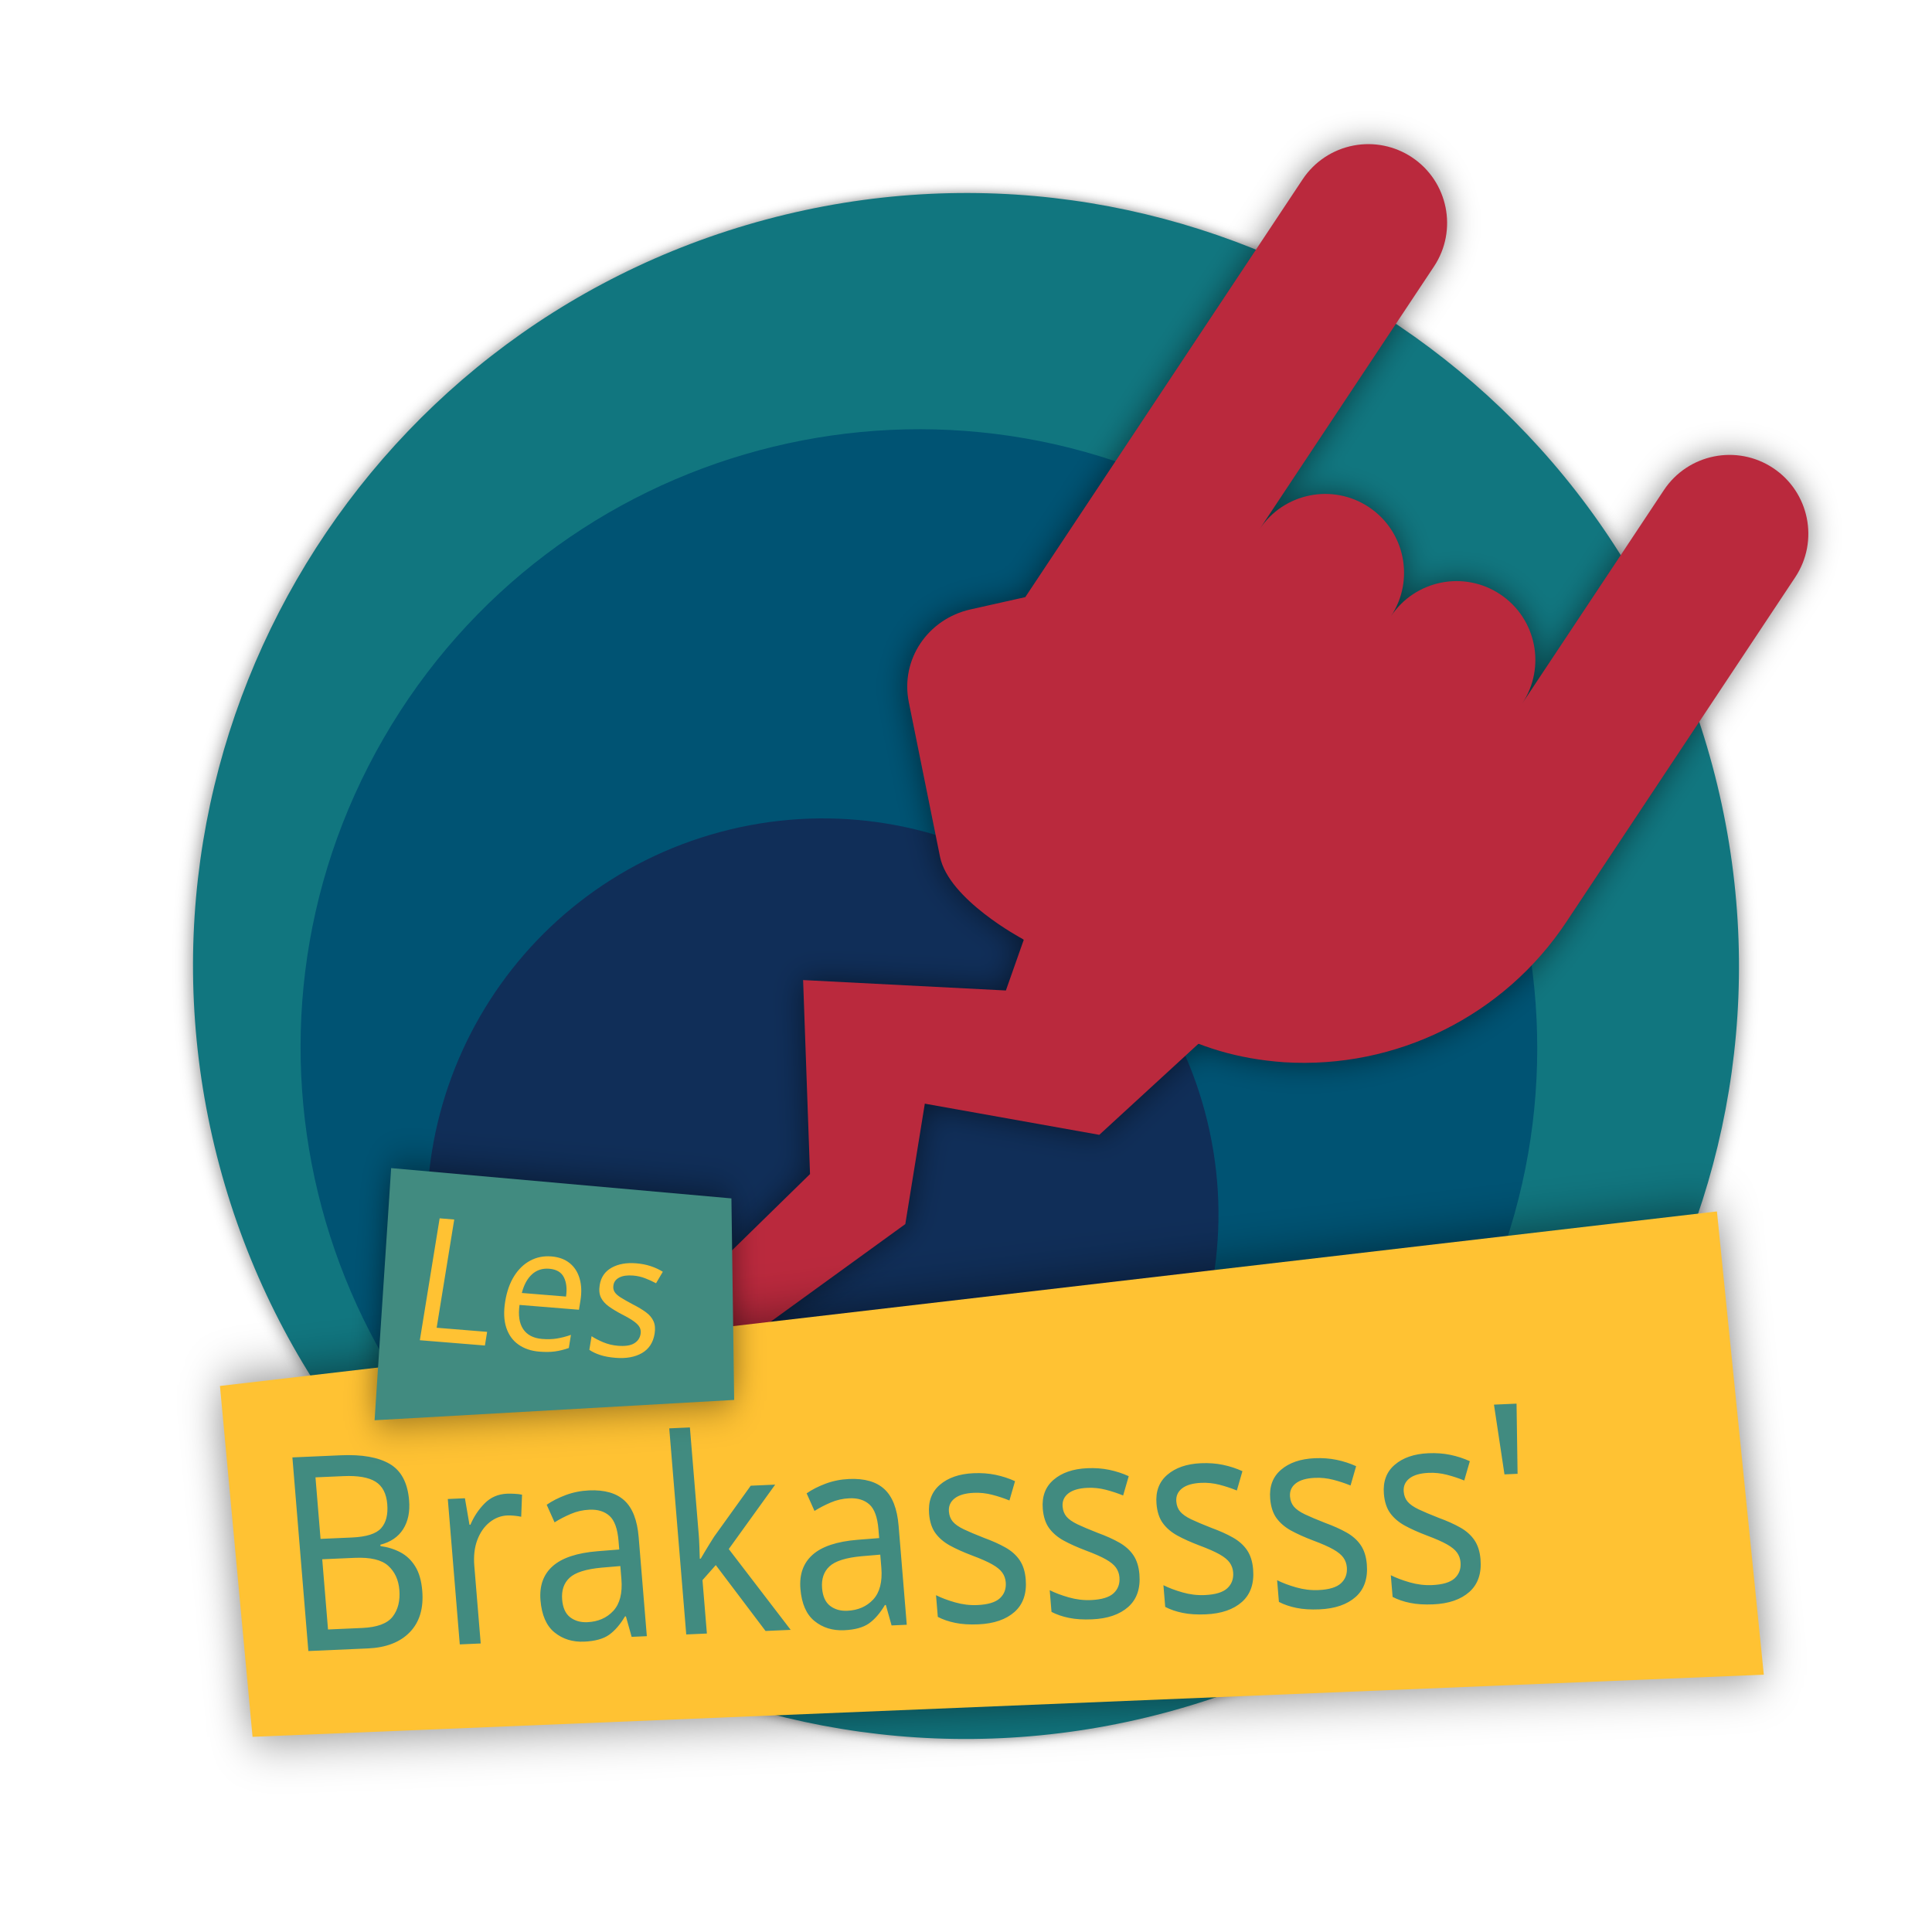
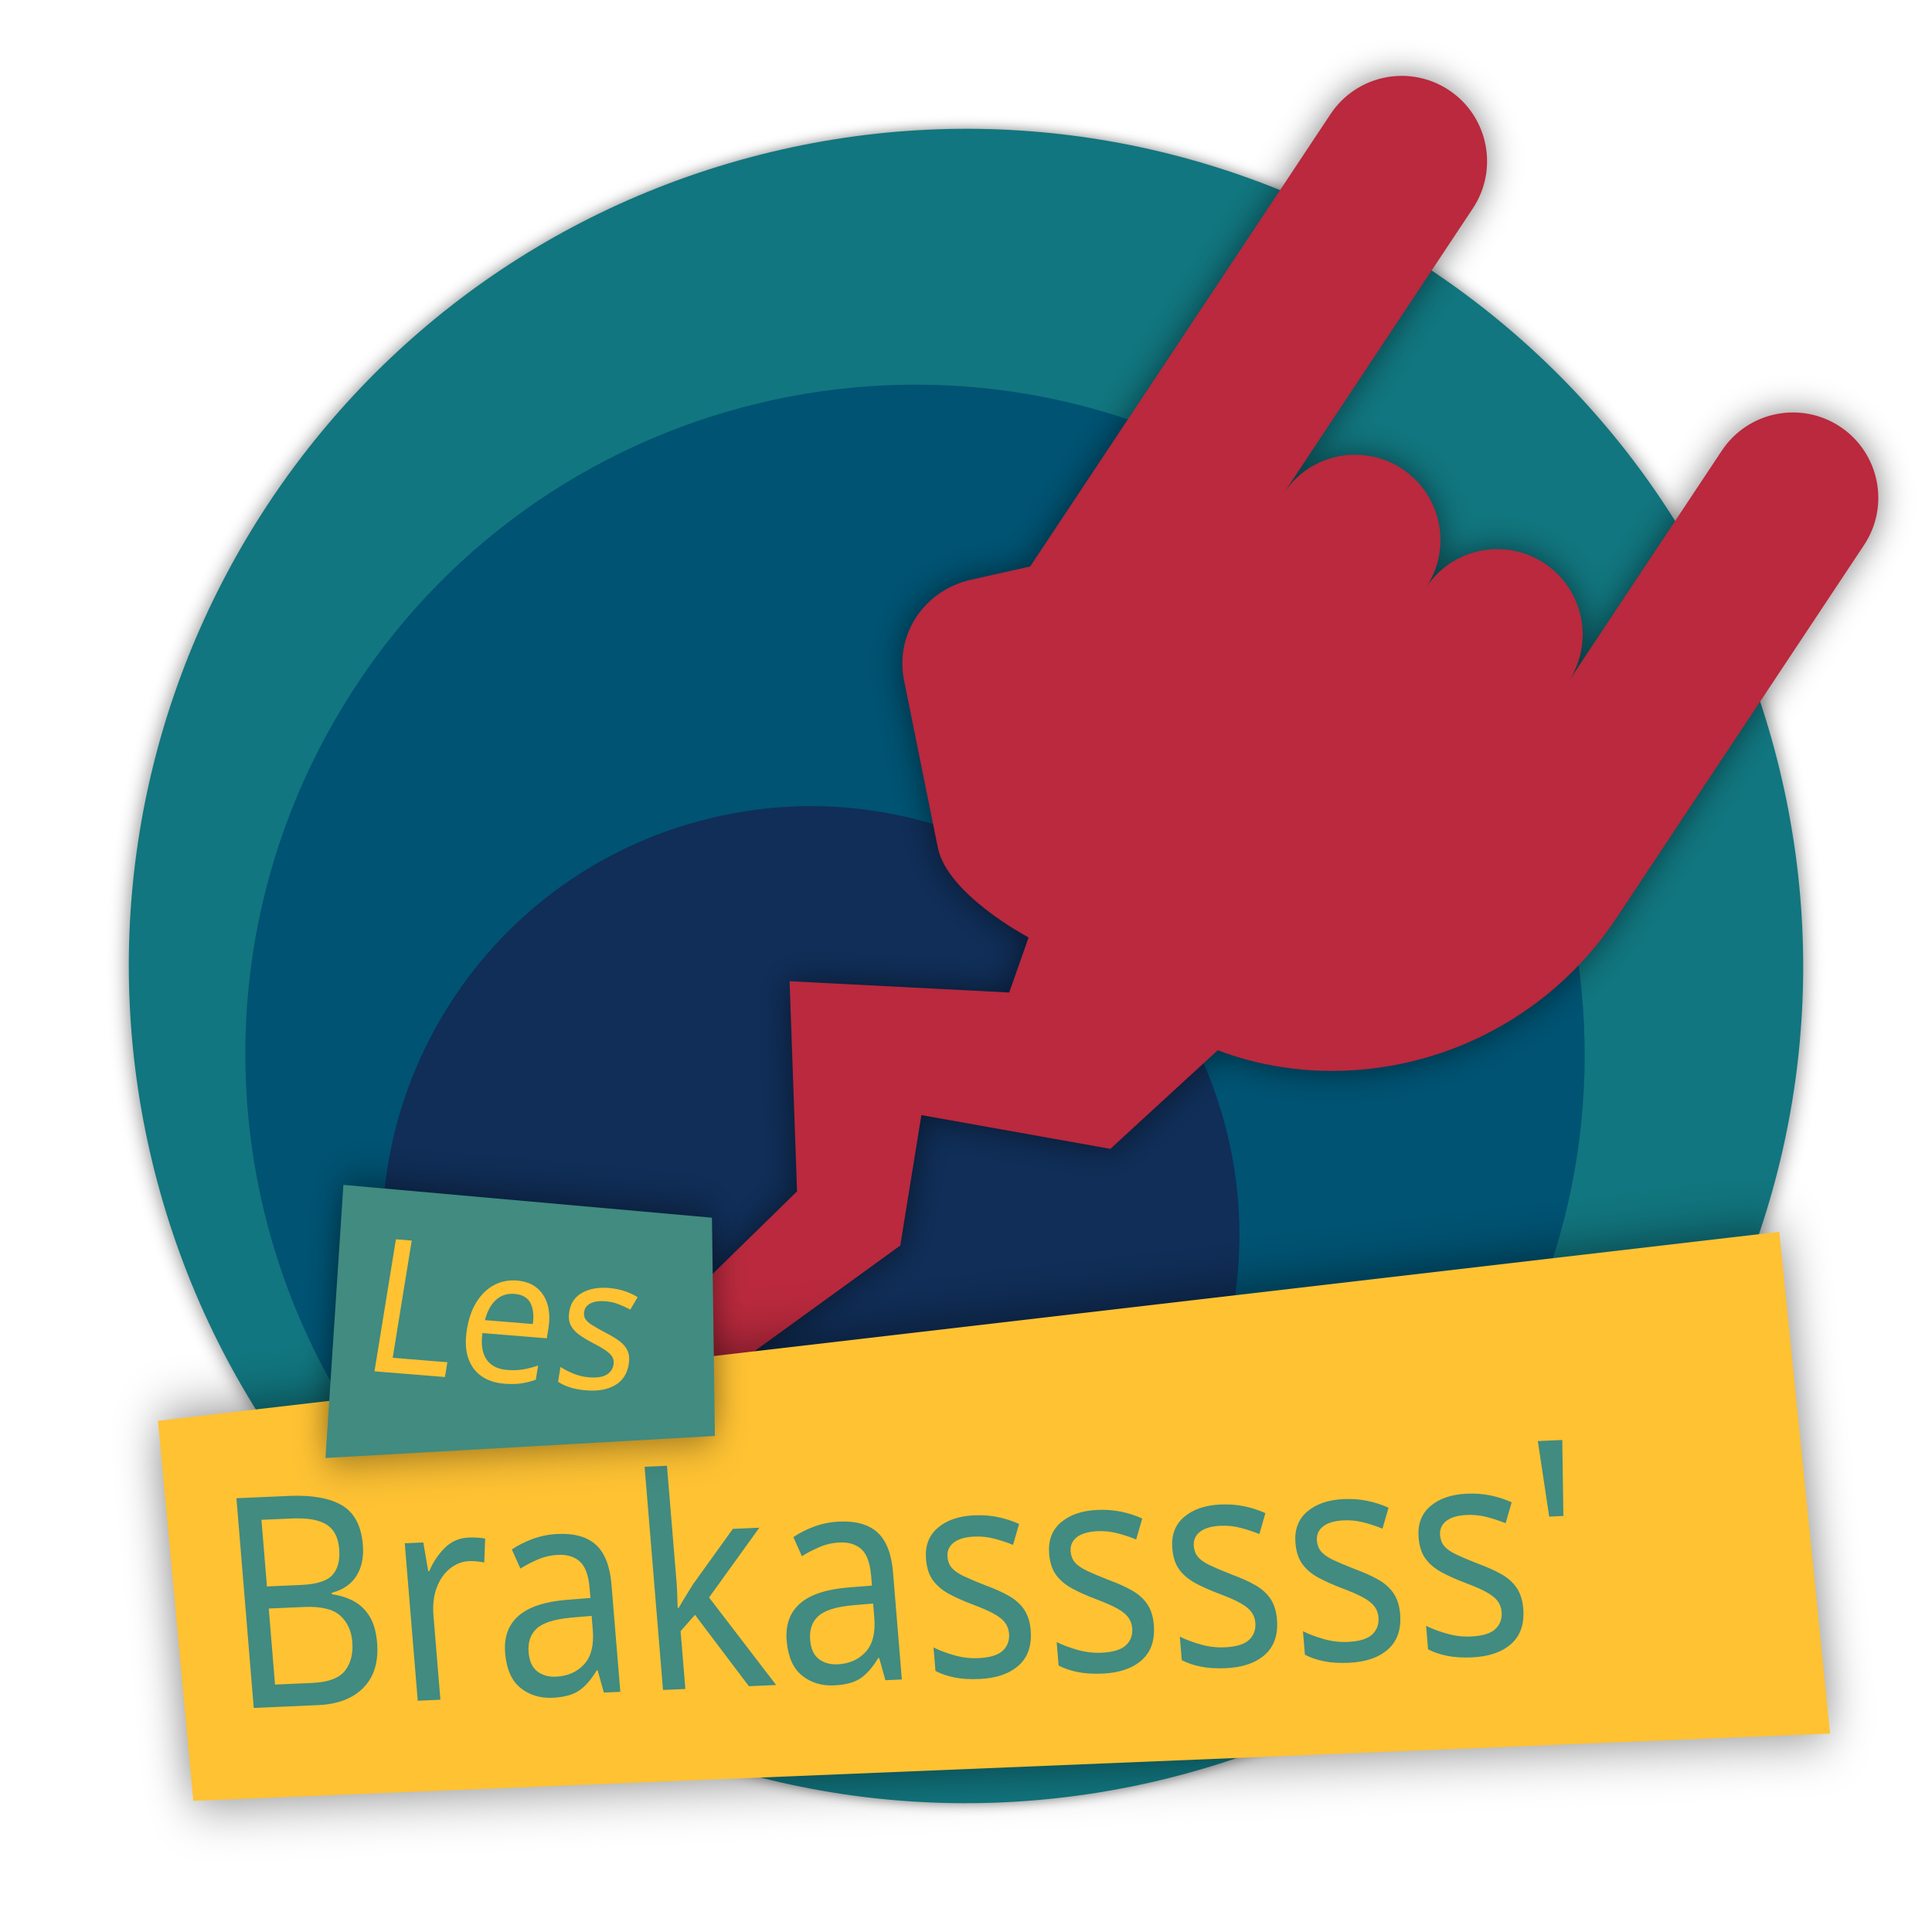
<svg xmlns="http://www.w3.org/2000/svg" id="svg8" version="1.1" viewBox="0 0 512 512" height="512" width="512">
-   <g id="g1065" transform="rotate(-15,631.4286,2485.104)" style="filter:url(#filter1077)">
-     <circle transform="scale(-1)" r="204.8" cy="-234.787" cx="-845.727" id="path902-7" style="fill:#11767f;fill-opacity:1;stroke:none;stroke-width:6.527;stroke-linecap:round;stroke-linejoin:round;stroke-miterlimit:4;stroke-dasharray:none;stroke-opacity:1;paint-order:markers stroke fill" />
-     <circle transform="rotate(135)" r="163.84" cy="-764.039" cx="-407.04" id="path902-9-9" style="fill:#005373;fill-opacity:1;stroke:none;stroke-width:5.222;stroke-linecap:round;stroke-linejoin:round;stroke-miterlimit:4;stroke-dasharray:none;stroke-opacity:1;paint-order:markers stroke fill" />
-     <circle transform="rotate(90)" r="104.858" cy="-792.028" cx="288.486" id="path902-9-0-9" style="fill:#102e58;fill-opacity:1;stroke:none;stroke-width:3.342;stroke-linecap:round;stroke-linejoin:round;stroke-miterlimit:4;stroke-dasharray:none;stroke-opacity:1;paint-order:markers stroke fill" />
-   </g>
  <defs id="defs2">
    <filter style="color-interpolation-filters:sRGB;" id="filter2176">
      <feFlood flood-opacity="0.498" flood-color="rgb(0,0,0)" result="flood" id="feFlood2166" />
      <feComposite in="flood" in2="SourceGraphic" operator="in" result="composite1" id="feComposite2168" />
      <feGaussianBlur in="composite1" stdDeviation="4" result="blur" id="feGaussianBlur2170" />
      <feOffset dx="1.38778e-016" dy="2.77556e-017" result="offset" id="feOffset2172" />
      <feComposite in="SourceGraphic" in2="offset" operator="over" result="composite2" id="feComposite2174" />
    </filter>
    <filter style="color-interpolation-filters:sRGB;" id="filter2188">
      <feFlood flood-opacity="0.498" flood-color="rgb(0,0,0)" result="flood" id="feFlood2178" />
      <feComposite in="flood" in2="SourceGraphic" operator="in" result="composite1" id="feComposite2180" />
      <feGaussianBlur in="composite1" stdDeviation="4" result="blur" id="feGaussianBlur2182" />
      <feOffset dx="1.38778e-016" dy="2.77556e-017" result="offset" id="feOffset2184" />
      <feComposite in="SourceGraphic" in2="offset" operator="over" result="composite2" id="feComposite2186" />
    </filter>
    <filter style="color-interpolation-filters:sRGB;" id="filter2200">
      <feFlood flood-opacity="0.498" flood-color="rgb(0,0,0)" result="flood" id="feFlood2190" />
      <feComposite in="flood" in2="SourceGraphic" operator="in" result="composite1" id="feComposite2192" />
      <feGaussianBlur in="composite1" stdDeviation="4" result="blur" id="feGaussianBlur2194" />
      <feOffset dx="1.38778e-016" dy="2.77556e-017" result="offset" id="feOffset2196" />
      <feComposite in="SourceGraphic" in2="offset" operator="over" result="composite2" id="feComposite2198" />
    </filter>
    <filter style="color-interpolation-filters:sRGB" id="filter2176-0">
      <feFlood flood-opacity="0.498" flood-color="rgb(0,0,0)" result="flood" id="feFlood2166-8" />
      <feComposite in="flood" in2="SourceGraphic" operator="in" result="composite1" id="feComposite2168-8" />
      <feGaussianBlur in="composite1" stdDeviation="4" result="blur" id="feGaussianBlur2170-3" />
      <feOffset dx="1.38778e-016" dy="2.77556e-017" result="offset" id="feOffset2172-7" />
      <feComposite in="SourceGraphic" in2="offset" operator="over" result="composite2" id="feComposite2174-7" />
    </filter>
    <filter style="color-interpolation-filters:sRGB;" id="filter3020">
      <feFlood flood-opacity="0.498" flood-color="rgb(0,0,0)" result="flood" id="feFlood3010" />
      <feComposite in="flood" in2="SourceGraphic" operator="in" result="composite1" id="feComposite3012" />
      <feGaussianBlur in="composite1" stdDeviation="6" result="blur" id="feGaussianBlur3014" />
      <feOffset dx="1.38778e-016" dy="2.77556e-017" result="offset" id="feOffset3016" />
      <feComposite in="SourceGraphic" in2="offset" operator="over" result="composite2" id="feComposite3018" />
    </filter>
    <filter style="color-interpolation-filters:sRGB;" id="filter3032">
      <feFlood flood-opacity="0.498" flood-color="rgb(0,0,0)" result="flood" id="feFlood3022" />
      <feComposite in="flood" in2="SourceGraphic" operator="in" result="composite1" id="feComposite3024" />
      <feGaussianBlur in="composite1" stdDeviation="6" result="blur" id="feGaussianBlur3026" />
      <feOffset dx="1.38778e-016" dy="2.77556e-017" result="offset" id="feOffset3028" />
      <feComposite in="SourceGraphic" in2="offset" operator="over" result="composite2" id="feComposite3030" />
    </filter>
    <filter style="color-interpolation-filters:sRGB;" id="filter3044">
      <feFlood flood-opacity="0.498" flood-color="rgb(0,0,0)" result="flood" id="feFlood3034" />
      <feComposite in="flood" in2="SourceGraphic" operator="in" result="composite1" id="feComposite3036" />
      <feGaussianBlur in="composite1" stdDeviation="2" result="blur" id="feGaussianBlur3038" />
      <feOffset dx="1.38778e-016" dy="2.77556e-017" result="offset" id="feOffset3040" />
      <feComposite in="SourceGraphic" in2="offset" operator="over" result="composite2" id="feComposite3042" />
    </filter>
    <filter style="color-interpolation-filters:sRGB;" id="filter882">
      <feFlood flood-opacity="0.498" flood-color="rgb(0,0,0)" result="flood" id="feFlood872" />
      <feComposite in="flood" in2="SourceGraphic" operator="in" result="composite1" id="feComposite874" />
      <feGaussianBlur in="composite1" stdDeviation="4" result="blur" id="feGaussianBlur876" />
      <feOffset dx="1.38778e-016" dy="2.77556e-017" result="offset" id="feOffset878" />
      <feComposite in="SourceGraphic" in2="offset" operator="over" result="composite2" id="feComposite880" />
    </filter>
    <filter style="color-interpolation-filters:sRGB;" id="filter900">
      <feFlood flood-opacity="0.498" flood-color="rgb(0,0,0)" result="flood" id="feFlood890" />
      <feComposite in="flood" in2="SourceGraphic" operator="in" result="composite1" id="feComposite892" />
      <feGaussianBlur in="composite1" stdDeviation="4" result="blur" id="feGaussianBlur894" />
      <feOffset dx="1.38778e-016" dy="2.77556e-017" result="offset" id="feOffset896" />
      <feComposite in="SourceGraphic" in2="offset" operator="over" result="composite2" id="feComposite898" />
    </filter>
    <filter style="color-interpolation-filters:sRGB;" id="filter1077">
      <feFlood flood-opacity="0.498" flood-color="rgb(0,0,0)" result="flood" id="feFlood1067" />
      <feComposite in="flood" in2="SourceGraphic" operator="in" result="composite1" id="feComposite1069" />
      <feGaussianBlur in="composite1" stdDeviation="2" result="blur" id="feGaussianBlur1071" />
      <feOffset dx="1.38778e-016" dy="2.77556e-017" result="offset" id="feOffset1073" />
      <feComposite in="SourceGraphic" in2="offset" operator="over" result="composite2" id="feComposite1075" />
    </filter>
  </defs>
  <svg />
-   <g id="g888" style="filter:url(#filter900)">
-     <path transform="matrix(-0.75,0,0,0.75,251.1343,67.12563)" style="fill:#ba293d;fill-opacity:1;stroke:none;stroke-width:10.667;stroke-linecap:round;stroke-linejoin:round;stroke-miterlimit:4;stroke-dasharray:none;stroke-opacity:1;paint-order:markers stroke fill" d="m -52.369,170.325 -82.024,66.939 80.805,74.225 61.653,-11.013 6.892,42.549 61.807,44.797 17.673,-17.673 -45.807,-44.797 2.441,-68.549 -71.653,3.68 z" id="rect1382" />
-     <path style="fill:#ba293d;fill-opacity:1;stroke:none;stroke-width:5.221;stroke-linecap:round;stroke-linejoin:round;stroke-miterlimit:4;stroke-dasharray:none;stroke-opacity:1;paint-order:markers stroke fill" d="m 358.775,38.554 a 20.885,20.885 0 0 0 -13.563,8.976 l -46.205,69.598 -27.298,41.117 -14.529,3.255 c -11.29,2.531 -18.627,13.265 -16.336,24.606 l 8.27,40.942 c 2.291,11.341 21.703,21.678 21.703,21.678 30.991,20.575 44.43,30.951 69.464,32.782 29.787,1.864 58.307,-12.306 74.814,-37.171 l 23.103,-34.798 37.544,-56.545 a 20.885,20.885 0 0 0 -5.847,-28.95 20.885,20.885 0 0 0 -28.95,5.847 l -37.544,56.545 a 20.885,20.885 0 0 0 -5.847,-28.95 20.885,20.885 0 0 0 -28.95,5.847 20.885,20.885 0 0 0 -5.847,-28.95 20.885,20.885 0 0 0 -28.95,5.847 l 46.205,-69.598 a 20.885,20.885 0 0 0 -5.847,-28.95 20.885,20.885 0 0 0 -15.387,-3.128 z" id="path815-0" />
+   <g id="g913" transform="matrix(1.083058,0,0,1.083058,-21.26293,-21.26292)">
+     <g style="filter:url(#filter1077)" transform="rotate(-15,631.4286,2485.104)" id="g1065">
+       <circle style="fill:#11767f;fill-opacity:1;stroke:none;stroke-width:6.527;stroke-linecap:round;stroke-linejoin:round;stroke-miterlimit:4;stroke-dasharray:none;stroke-opacity:1;paint-order:markers stroke fill" id="path902-7" cx="-845.727" cy="-234.787" r="204.8" transform="scale(-1)" />
+       <circle style="fill:#005373;fill-opacity:1;stroke:none;stroke-width:5.222;stroke-linecap:round;stroke-linejoin:round;stroke-miterlimit:4;stroke-dasharray:none;stroke-opacity:1;paint-order:markers stroke fill" id="path902-9-9" cx="-407.04" cy="-764.039" r="163.84" transform="rotate(135)" />
+       <circle style="fill:#102e58;fill-opacity:1;stroke:none;stroke-width:3.342;stroke-linecap:round;stroke-linejoin:round;stroke-miterlimit:4;stroke-dasharray:none;stroke-opacity:1;paint-order:markers stroke fill" id="path902-9-0-9" cx="288.486" cy="-792.028" r="104.858" transform="rotate(90)" />
+     </g>
+     <g style="filter:url(#filter900)" id="g888">
+       <path id="rect1382" d="m -52.369,170.325 -82.024,66.939 80.805,74.225 61.653,-11.013 6.892,42.549 61.807,44.797 17.673,-17.673 -45.807,-44.797 2.441,-68.549 -71.653,3.68 z" style="fill:#ba293d;fill-opacity:1;stroke:none;stroke-width:10.667;stroke-linecap:round;stroke-linejoin:round;stroke-miterlimit:4;stroke-dasharray:none;stroke-opacity:1;paint-order:markers stroke fill" transform="matrix(-0.75,0,0,0.75,251.1343,67.12563)" />
+       <path id="path815-0" d="m 358.775,38.554 a 20.885,20.885 0 0 0 -13.563,8.976 l -46.205,69.598 -27.298,41.117 -14.529,3.255 c -11.29,2.531 -18.627,13.265 -16.336,24.606 l 8.27,40.942 c 2.291,11.341 21.703,21.678 21.703,21.678 30.991,20.575 44.43,30.951 69.464,32.782 29.787,1.864 58.307,-12.306 74.814,-37.171 l 23.103,-34.798 37.544,-56.545 a 20.885,20.885 0 0 0 -5.847,-28.95 20.885,20.885 0 0 0 -28.95,5.847 l -37.544,56.545 a 20.885,20.885 0 0 0 -5.847,-28.95 20.885,20.885 0 0 0 -28.95,5.847 20.885,20.885 0 0 0 -5.847,-28.95 20.885,20.885 0 0 0 -28.95,5.847 l 46.205,-69.598 a 20.885,20.885 0 0 0 -5.847,-28.95 20.885,20.885 0 0 0 -15.387,-3.128 z" style="fill:#ba293d;fill-opacity:1;stroke:none;stroke-width:5.221;stroke-linecap:round;stroke-linejoin:round;stroke-miterlimit:4;stroke-dasharray:none;stroke-opacity:1;paint-order:markers stroke fill" />
+     </g>
+     <path transform="matrix(-0.9920246,0.1260448,0.1260448,0.9920246,472.5019,-29.89743)" style="fill:#ffc233;fill-opacity:1;stroke:none;stroke-width:9.657;stroke-linecap:round;stroke-linejoin:round;stroke-miterlimit:4;stroke-dasharray:none;stroke-opacity:1;paint-order:markers stroke fill;filter:url(#filter3020)" d="M 460.972,341.813 61.593,345.933 64.742,469.291 464.123,435.145 Z" id="rect2514-7-2" />
+     <text transform="matrix(0.9338345,-0.04101529,0.08798587,1.066989,0,0)" id="text888" y="411.945" x="42.165" style="font-style:normal;font-variant:normal;font-weight:normal;font-stretch:normal;font-size:67.363px;line-height:1.316px;font-family:'Fontdiner Swanky';-inkscape-font-specification:'Fontdiner Swanky';letter-spacing:0px;word-spacing:0px;fill:#418b80;fill-opacity:1;stroke:none;stroke-width:1.053" xml:space="preserve">
+       <tspan style="font-style:normal;font-variant:normal;font-weight:normal;font-stretch:normal;font-family:'Fontdiner Swanky';-inkscape-font-specification:'Fontdiner Swanky';fill:#418b80;fill-opacity:1;stroke-width:1.053" y="411.945" x="42.165" id="tspan886">Brakasssss'</tspan>
+     </text>
+     <path transform="matrix(0.6987509,0.06863362,-0.06386244,0.8420309,53.3275,45.02088)" style="fill:#418b80;fill-opacity:1;stroke:none;stroke-width:4.616;stroke-linecap:round;stroke-linejoin:round;stroke-miterlimit:4;stroke-dasharray:none;stroke-opacity:1;paint-order:markers stroke fill;filter:url(#filter3032)" d="m 99.998,306.013 128.964,-0.973 6.786,62.87 -134.786,17.388 z" id="rect2514-7" />
+     <text transform="matrix(0.9671661,0.07857108,-0.1657457,1.020484,0,0)" id="text880" y="334.77" x="168.114" style="font-style:normal;font-variant:normal;font-weight:normal;font-stretch:normal;font-size:44.348px;line-height:0.866px;font-family:'Dressed Book';-inkscape-font-specification:'Dressed Book, ';letter-spacing:0px;word-spacing:0px;fill:#ffc233;fill-opacity:1;stroke:none;stroke-width:0.693" xml:space="preserve">
+       <tspan style="font-style:normal;font-variant:normal;font-weight:normal;font-stretch:normal;font-family:'Fontdiner Swanky';-inkscape-font-specification:'Fontdiner Swanky';fill:#ffc233;fill-opacity:1;stroke-width:0.693" id="tspan882" y="334.77" x="168.114">Les</tspan>
+     </text>
  </g>
-   <path id="rect2514-7-2" d="M 460.972,341.813 61.593,345.933 64.742,469.291 464.123,435.145 Z" style="fill:#ffc233;fill-opacity:1;stroke:none;stroke-width:9.657;stroke-linecap:round;stroke-linejoin:round;stroke-miterlimit:4;stroke-dasharray:none;stroke-opacity:1;paint-order:markers stroke fill;filter:url(#filter3020)" transform="matrix(-0.9920246,0.1260448,0.1260448,0.9920246,472.5019,-29.89743)" />
-   <text xml:space="preserve" style="font-style:normal;font-variant:normal;font-weight:normal;font-stretch:normal;font-size:67.363px;line-height:1.316px;font-family:'Fontdiner Swanky';-inkscape-font-specification:'Fontdiner Swanky';letter-spacing:0px;word-spacing:0px;fill:#418b80;fill-opacity:1;stroke:none;stroke-width:1.053" x="42.165" y="411.945" id="text888" transform="matrix(0.9338345,-0.04101529,0.08798587,1.066989,0,0)">
-     <tspan id="tspan886" x="42.165" y="411.945" style="font-style:normal;font-variant:normal;font-weight:normal;font-stretch:normal;font-family:'Fontdiner Swanky';-inkscape-font-specification:'Fontdiner Swanky';fill:#418b80;fill-opacity:1;stroke-width:1.053">Brakasssss'</tspan>
-   </text>
-   <path id="rect2514-7" d="m 99.998,306.013 128.964,-0.973 6.786,62.87 -134.786,17.388 z" style="fill:#418b80;fill-opacity:1;stroke:none;stroke-width:4.616;stroke-linecap:round;stroke-linejoin:round;stroke-miterlimit:4;stroke-dasharray:none;stroke-opacity:1;paint-order:markers stroke fill;filter:url(#filter3032)" transform="matrix(0.6987509,0.06863362,-0.06386244,0.8420309,53.3275,45.02088)" />
-   <text xml:space="preserve" style="font-style:normal;font-variant:normal;font-weight:normal;font-stretch:normal;font-size:44.348px;line-height:0.866px;font-family:'Dressed Book';-inkscape-font-specification:'Dressed Book, ';letter-spacing:0px;word-spacing:0px;fill:#ffc233;fill-opacity:1;stroke:none;stroke-width:0.693;" x="168.114" y="334.77" id="text880" transform="matrix(0.9671661,0.07857108,-0.1657457,1.020484,0,0)">
-     <tspan x="168.114" y="334.77" id="tspan882" style="font-style:normal;font-variant:normal;font-weight:normal;font-stretch:normal;font-family:'Fontdiner Swanky';-inkscape-font-specification:'Fontdiner Swanky';fill:#ffc233;fill-opacity:1;stroke-width:0.693;">Les</tspan>
-   </text>
</svg>
